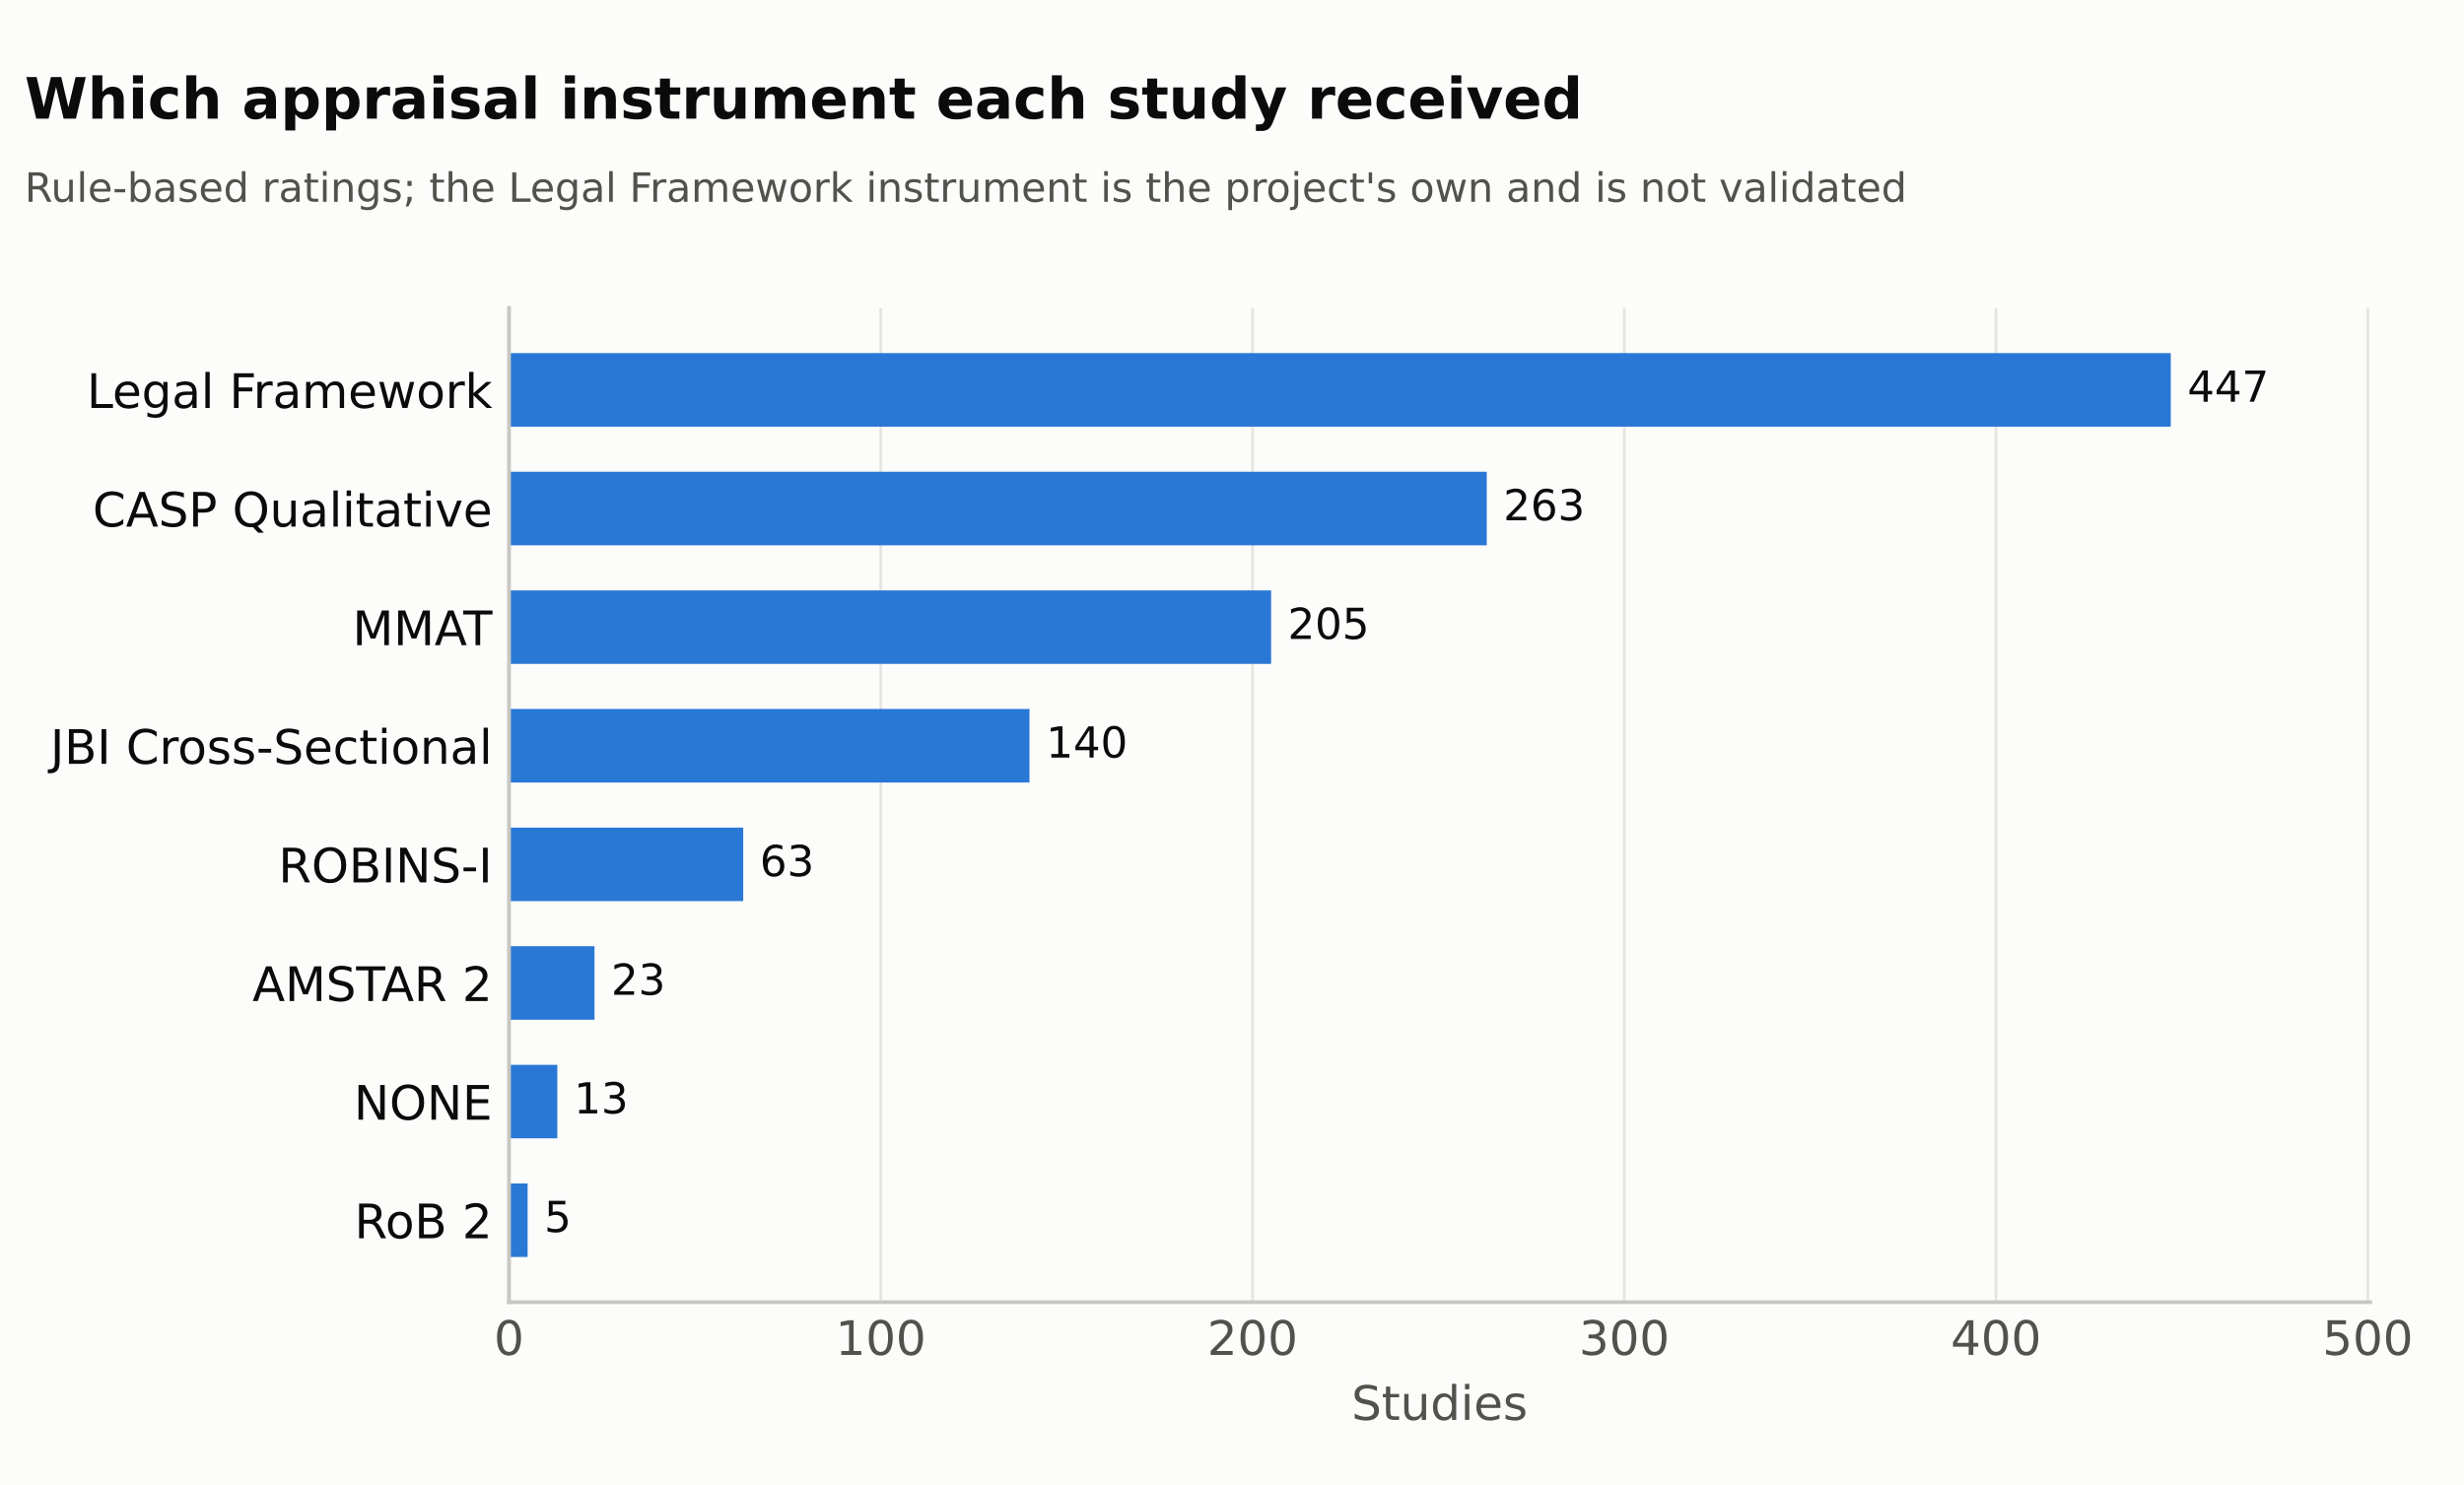
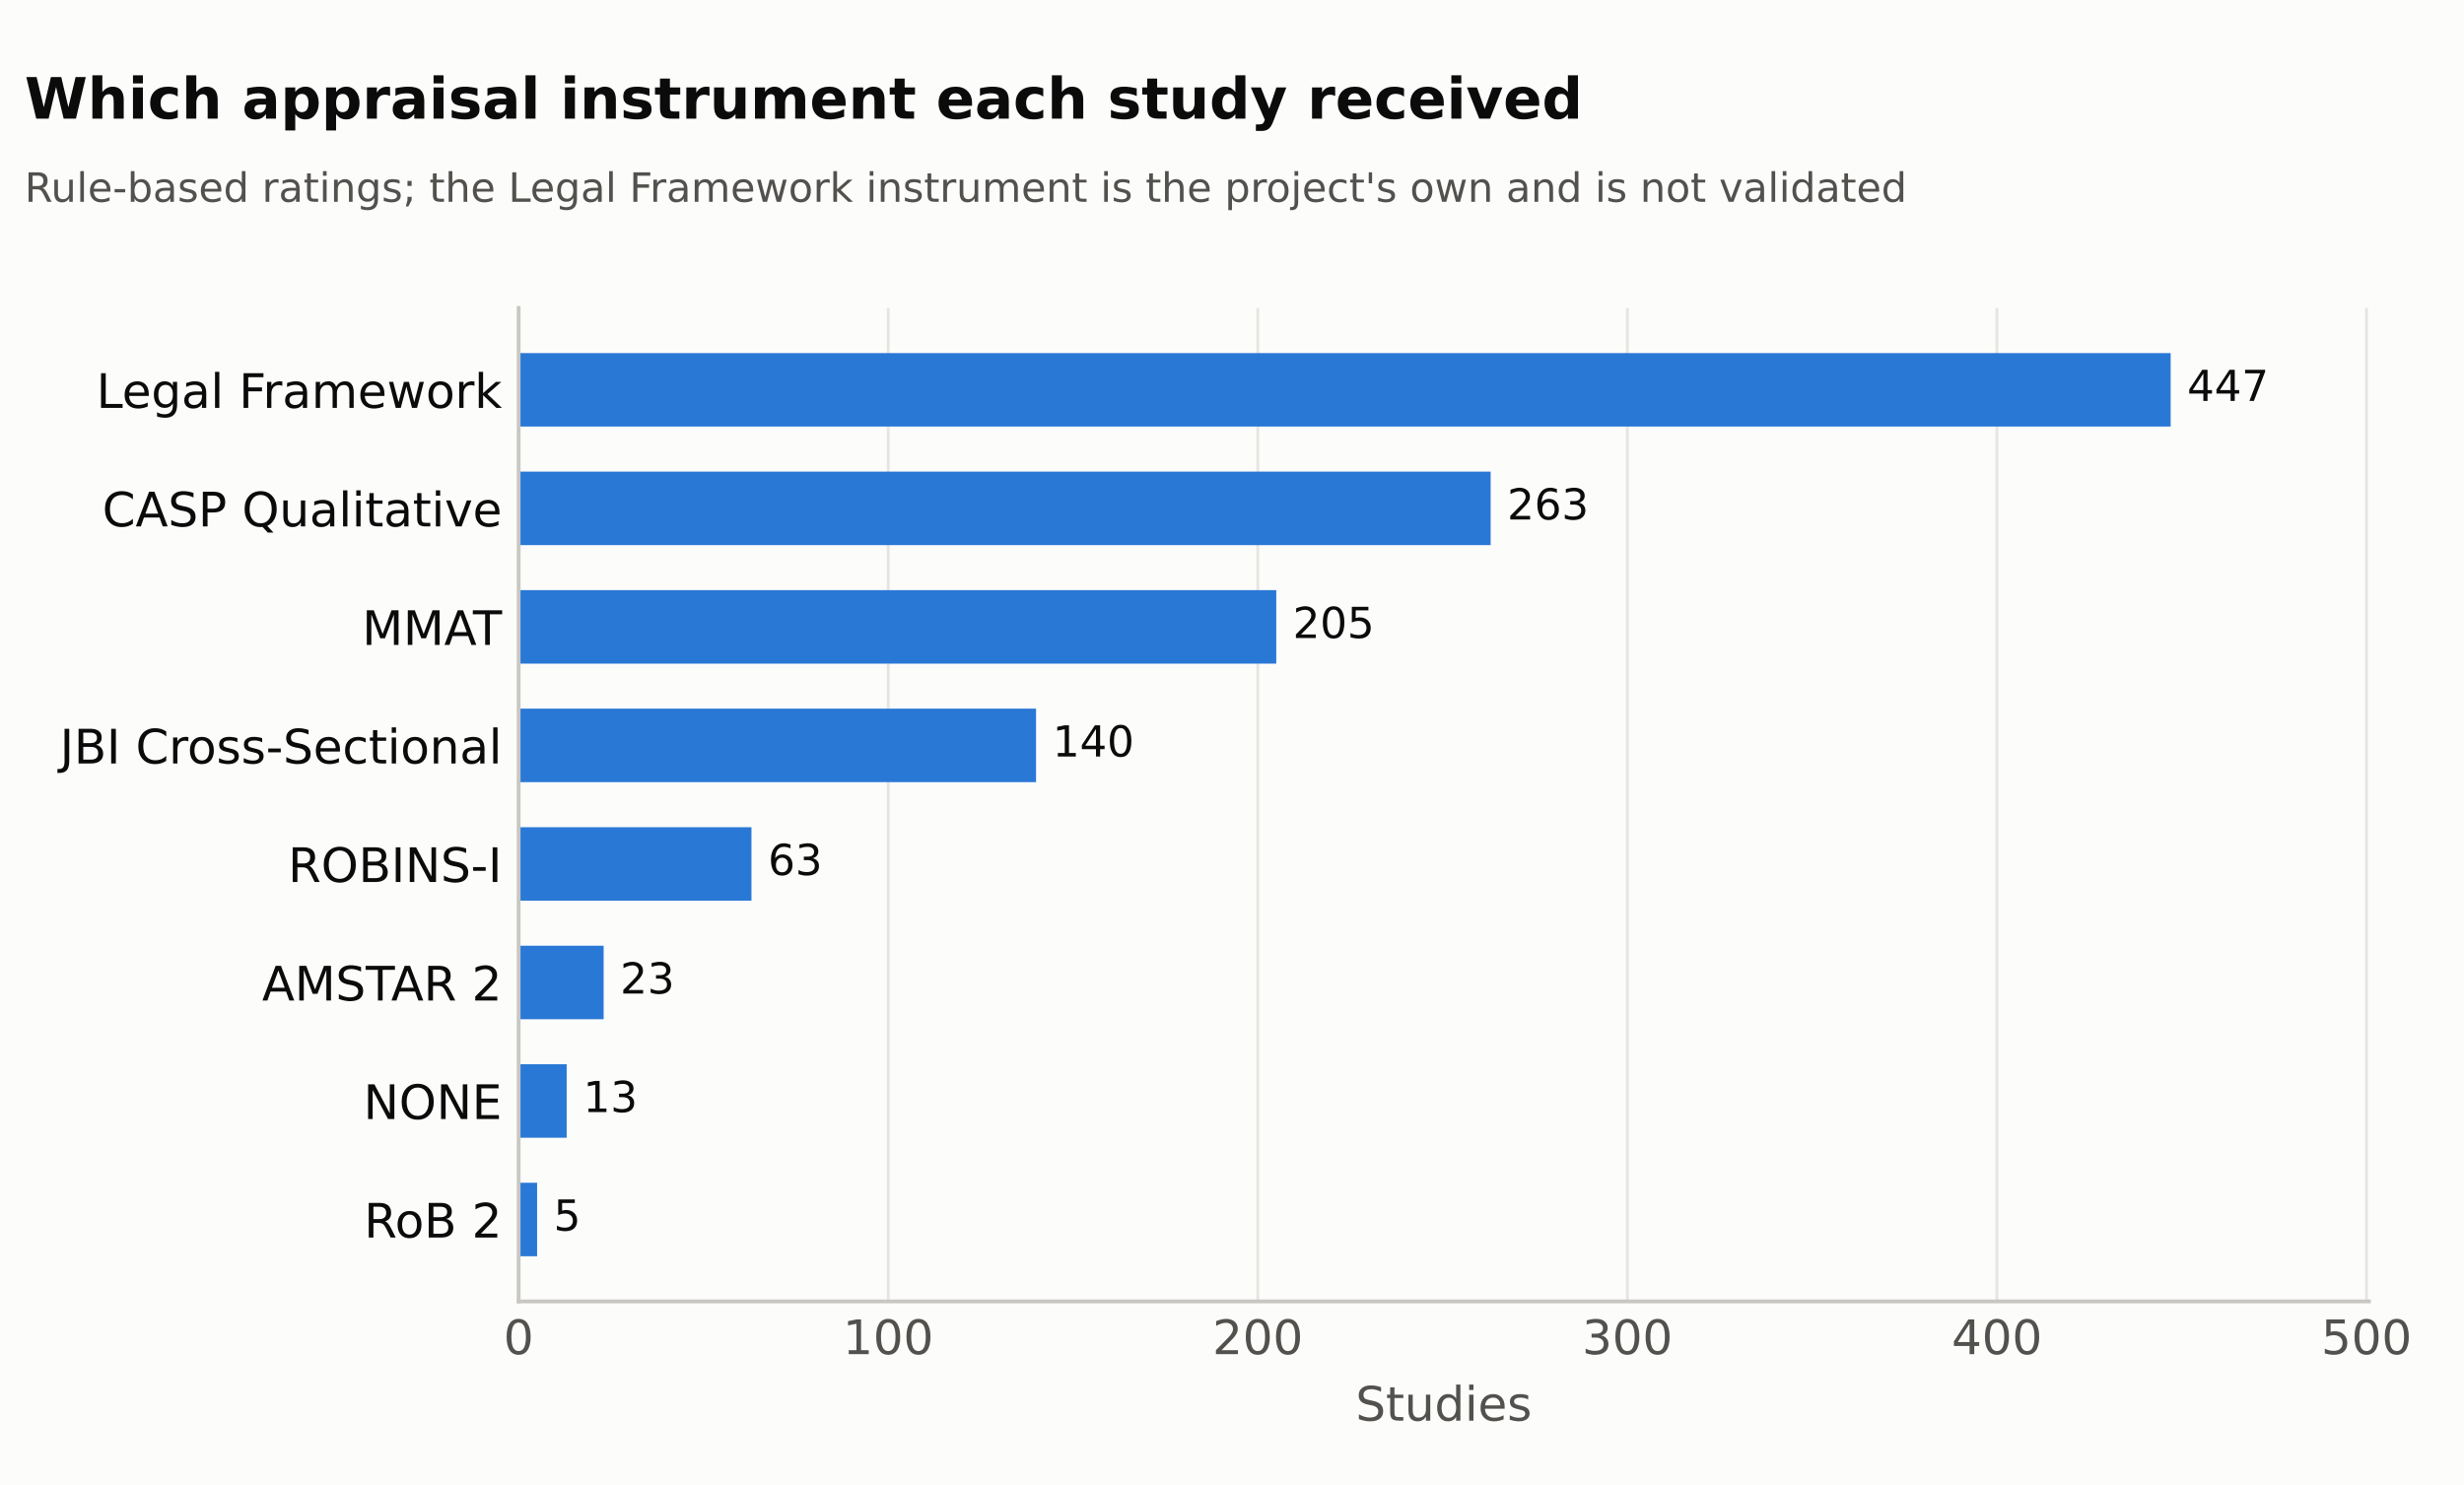
<svg xmlns="http://www.w3.org/2000/svg" width="518.4pt" height="312.48pt" viewBox="0 0 518.4 312.48" version="1.1">
  <defs>
    <style type="text/css">*{stroke-linejoin: round; stroke-linecap: butt}</style>
  </defs>
  <g id="figure_1">
    <g id="patch_1">
      <path d="M 0 312.48  L 518.4 312.48  L 518.4 0  L 0 0  z " style="fill: #fcfcfb" />
    </g>
    <g id="axes_1">
      <g id="patch_2">
-         <path d="M 107.09 274.02  L 498.664 274.02  L 498.664 64.8  L 107.09 64.8  z " style="fill: #fcfcfb" />
+         <path d="M 109.115 273.858  L 498.394 273.858  L 498.394 64.8  L 109.115 64.8  z " style="fill: #fcfcfb" />
      </g>
      <g id="matplotlib.axis_1">
        <g id="xtick_1">
          <g id="line2d_1">
-             <path d="M 107.09 274.02  L 107.09 64.8  " clip-path="url(#p99f43d9179)" style="fill: none; stroke: #e6e5e0; stroke-width: 0.6; stroke-linecap: square" />
+             <path d="M 109.115 273.858  L 109.115 64.8  " clip-path="url(#p3c89b04b15)" style="fill: none; stroke: #e6e5e0; stroke-width: 0.6; stroke-linecap: square" />
          </g>
          <g id="line2d_2" />
          <g id="text_1">
-             <text style="font-size: 10px; font-family: 'DejaVu Sans', 'Bitstream Vera Sans', 'Computer Modern Sans Serif', 'Lucida Grande', 'Verdana', 'Geneva', 'Lucid', 'Arial', 'Helvetica', 'Avant Garde', sans-serif; text-anchor: middle; fill: #52514e" x="107.09" y="285.118" transform="rotate(-0 107.09 285.1184)">0</text>
+             <text style="font-size: 10px; font-family: 'DejaVu Sans', 'Bitstream Vera Sans', 'Computer Modern Sans Serif', 'Lucida Grande', 'Verdana', 'Geneva', 'Lucid', 'Arial', 'Helvetica', 'Avant Garde', sans-serif; text-anchor: middle; fill: #52514e" x="109.115" y="284.955" transform="rotate(-0 109.115 284.9553)">0</text>
          </g>
        </g>
        <g id="xtick_2">
          <g id="line2d_3">
-             <path d="M 185.305 274.02  L 185.305 64.8  " clip-path="url(#p99f43d9179)" style="fill: none; stroke: #e6e5e0; stroke-width: 0.6; stroke-linecap: square" />
+             <path d="M 186.871 273.858  L 186.871 64.8  " clip-path="url(#p3c89b04b15)" style="fill: none; stroke: #e6e5e0; stroke-width: 0.6; stroke-linecap: square" />
          </g>
          <g id="line2d_4" />
          <g id="text_2">
-             <text style="font-size: 10px; font-family: 'DejaVu Sans', 'Bitstream Vera Sans', 'Computer Modern Sans Serif', 'Lucida Grande', 'Verdana', 'Geneva', 'Lucid', 'Arial', 'Helvetica', 'Avant Garde', sans-serif; text-anchor: middle; fill: #52514e" x="185.305" y="285.118" transform="rotate(-0 185.3046 285.1184)">100</text>
+             <text style="font-size: 10px; font-family: 'DejaVu Sans', 'Bitstream Vera Sans', 'Computer Modern Sans Serif', 'Lucida Grande', 'Verdana', 'Geneva', 'Lucid', 'Arial', 'Helvetica', 'Avant Garde', sans-serif; text-anchor: middle; fill: #52514e" x="186.871" y="284.955" transform="rotate(-0 186.8712 284.9553)">100</text>
          </g>
        </g>
        <g id="xtick_3">
          <g id="line2d_5">
-             <path d="M 263.519 274.02  L 263.519 64.8  " clip-path="url(#p99f43d9179)" style="fill: none; stroke: #e6e5e0; stroke-width: 0.6; stroke-linecap: square" />
+             <path d="M 264.627 273.858  L 264.627 64.8  " clip-path="url(#p3c89b04b15)" style="fill: none; stroke: #e6e5e0; stroke-width: 0.6; stroke-linecap: square" />
          </g>
          <g id="line2d_6" />
          <g id="text_3">
-             <text style="font-size: 10px; font-family: 'DejaVu Sans', 'Bitstream Vera Sans', 'Computer Modern Sans Serif', 'Lucida Grande', 'Verdana', 'Geneva', 'Lucid', 'Arial', 'Helvetica', 'Avant Garde', sans-serif; text-anchor: middle; fill: #52514e" x="263.519" y="285.118" transform="rotate(-0 263.5192 285.1184)">200</text>
+             <text style="font-size: 10px; font-family: 'DejaVu Sans', 'Bitstream Vera Sans', 'Computer Modern Sans Serif', 'Lucida Grande', 'Verdana', 'Geneva', 'Lucid', 'Arial', 'Helvetica', 'Avant Garde', sans-serif; text-anchor: middle; fill: #52514e" x="264.627" y="284.955" transform="rotate(-0 264.6274 284.9553)">200</text>
          </g>
        </g>
        <g id="xtick_4">
          <g id="line2d_7">
-             <path d="M 341.734 274.02  L 341.734 64.8  " clip-path="url(#p99f43d9179)" style="fill: none; stroke: #e6e5e0; stroke-width: 0.6; stroke-linecap: square" />
+             <path d="M 342.384 273.858  L 342.384 64.8  " clip-path="url(#p3c89b04b15)" style="fill: none; stroke: #e6e5e0; stroke-width: 0.6; stroke-linecap: square" />
          </g>
          <g id="line2d_8" />
          <g id="text_4">
-             <text style="font-size: 10px; font-family: 'DejaVu Sans', 'Bitstream Vera Sans', 'Computer Modern Sans Serif', 'Lucida Grande', 'Verdana', 'Geneva', 'Lucid', 'Arial', 'Helvetica', 'Avant Garde', sans-serif; text-anchor: middle; fill: #52514e" x="341.734" y="285.118" transform="rotate(-0 341.7338 285.1184)">300</text>
+             <text style="font-size: 10px; font-family: 'DejaVu Sans', 'Bitstream Vera Sans', 'Computer Modern Sans Serif', 'Lucida Grande', 'Verdana', 'Geneva', 'Lucid', 'Arial', 'Helvetica', 'Avant Garde', sans-serif; text-anchor: middle; fill: #52514e" x="342.384" y="284.955" transform="rotate(-0 342.3836 284.9553)">300</text>
          </g>
        </g>
        <g id="xtick_5">
          <g id="line2d_9">
-             <path d="M 419.948 274.02  L 419.948 64.8  " clip-path="url(#p99f43d9179)" style="fill: none; stroke: #e6e5e0; stroke-width: 0.6; stroke-linecap: square" />
+             <path d="M 420.14 273.858  L 420.14 64.8  " clip-path="url(#p3c89b04b15)" style="fill: none; stroke: #e6e5e0; stroke-width: 0.6; stroke-linecap: square" />
          </g>
          <g id="line2d_10" />
          <g id="text_5">
-             <text style="font-size: 10px; font-family: 'DejaVu Sans', 'Bitstream Vera Sans', 'Computer Modern Sans Serif', 'Lucida Grande', 'Verdana', 'Geneva', 'Lucid', 'Arial', 'Helvetica', 'Avant Garde', sans-serif; text-anchor: middle; fill: #52514e" x="419.948" y="285.118" transform="rotate(-0 419.9484 285.1184)">400</text>
+             <text style="font-size: 10px; font-family: 'DejaVu Sans', 'Bitstream Vera Sans', 'Computer Modern Sans Serif', 'Lucida Grande', 'Verdana', 'Geneva', 'Lucid', 'Arial', 'Helvetica', 'Avant Garde', sans-serif; text-anchor: middle; fill: #52514e" x="420.14" y="284.955" transform="rotate(-0 420.1398 284.9553)">400</text>
          </g>
        </g>
        <g id="xtick_6">
          <g id="line2d_11">
-             <path d="M 498.163 274.02  L 498.163 64.8  " clip-path="url(#p99f43d9179)" style="fill: none; stroke: #e6e5e0; stroke-width: 0.6; stroke-linecap: square" />
+             <path d="M 497.896 273.858  L 497.896 64.8  " clip-path="url(#p3c89b04b15)" style="fill: none; stroke: #e6e5e0; stroke-width: 0.6; stroke-linecap: square" />
          </g>
          <g id="line2d_12" />
          <g id="text_6">
-             <text style="font-size: 10px; font-family: 'DejaVu Sans', 'Bitstream Vera Sans', 'Computer Modern Sans Serif', 'Lucida Grande', 'Verdana', 'Geneva', 'Lucid', 'Arial', 'Helvetica', 'Avant Garde', sans-serif; text-anchor: middle; fill: #52514e" x="498.163" y="285.118" transform="rotate(-0 498.163 285.1184)">500</text>
+             <text style="font-size: 10px; font-family: 'DejaVu Sans', 'Bitstream Vera Sans', 'Computer Modern Sans Serif', 'Lucida Grande', 'Verdana', 'Geneva', 'Lucid', 'Arial', 'Helvetica', 'Avant Garde', sans-serif; text-anchor: middle; fill: #52514e" x="497.896" y="284.955" transform="rotate(-0 497.896 284.9553)">500</text>
          </g>
        </g>
        <g id="text_7">
-           <text style="font-size: 10px; font-family: 'DejaVu Sans', 'Bitstream Vera Sans', 'Computer Modern Sans Serif', 'Lucida Grande', 'Verdana', 'Geneva', 'Lucid', 'Arial', 'Helvetica', 'Avant Garde', sans-serif; text-anchor: middle; fill: #52514e" x="302.877" y="298.797" transform="rotate(-0 302.8768 298.7966)">Studies</text>
+           <text style="font-size: 10px; font-family: 'DejaVu Sans', 'Bitstream Vera Sans', 'Computer Modern Sans Serif', 'Lucida Grande', 'Verdana', 'Geneva', 'Lucid', 'Arial', 'Helvetica', 'Avant Garde', sans-serif; text-anchor: middle; fill: #52514e" x="303.754" y="298.956" transform="rotate(-0 303.7543 298.9561)">Studies</text>
        </g>
      </g>
      <g id="matplotlib.axis_2">
        <g id="ytick_1">
          <g id="line2d_13" />
          <g id="text_8">
-             <text style="font-size: 10px; font-family: 'DejaVu Sans', 'Bitstream Vera Sans', 'Computer Modern Sans Serif', 'Lucida Grande', 'Verdana', 'Geneva', 'Lucid', 'Arial', 'Helvetica', 'Avant Garde', sans-serif; text-anchor: end; fill: #0b0b0b" x="103.59" y="85.847" transform="rotate(-0 103.59 85.84701)">Legal Framework</text>
+             <text style="font-size: 10px; font-family: 'DejaVu Sans', 'Bitstream Vera Sans', 'Computer Modern Sans Serif', 'Lucida Grande', 'Verdana', 'Geneva', 'Lucid', 'Arial', 'Helvetica', 'Avant Garde', sans-serif; text-anchor: end; fill: #0b0b0b" x="105.615" y="85.834" transform="rotate(-0 105.615 85.83363)">Legal Framework</text>
          </g>
        </g>
        <g id="ytick_2">
          <g id="line2d_14" />
          <g id="text_9">
-             <text style="font-size: 10px; font-family: 'DejaVu Sans', 'Bitstream Vera Sans', 'Computer Modern Sans Serif', 'Lucida Grande', 'Verdana', 'Geneva', 'Lucid', 'Arial', 'Helvetica', 'Avant Garde', sans-serif; text-anchor: end; fill: #0b0b0b" x="103.59" y="110.808" transform="rotate(-0 103.59 110.8076)">CASP Qualitative</text>
+             <text style="font-size: 10px; font-family: 'DejaVu Sans', 'Bitstream Vera Sans', 'Computer Modern Sans Serif', 'Lucida Grande', 'Verdana', 'Geneva', 'Lucid', 'Arial', 'Helvetica', 'Avant Garde', sans-serif; text-anchor: end; fill: #0b0b0b" x="105.615" y="110.775" transform="rotate(-0 105.615 110.7749)">CASP Qualitative</text>
          </g>
        </g>
        <g id="ytick_3">
          <g id="line2d_15" />
          <g id="text_10">
-             <text style="font-size: 10px; font-family: 'DejaVu Sans', 'Bitstream Vera Sans', 'Computer Modern Sans Serif', 'Lucida Grande', 'Verdana', 'Geneva', 'Lucid', 'Arial', 'Helvetica', 'Avant Garde', sans-serif; text-anchor: end; fill: #0b0b0b" x="103.59" y="135.768" transform="rotate(-0 103.59 135.7683)">MMAT</text>
+             <text style="font-size: 10px; font-family: 'DejaVu Sans', 'Bitstream Vera Sans', 'Computer Modern Sans Serif', 'Lucida Grande', 'Verdana', 'Geneva', 'Lucid', 'Arial', 'Helvetica', 'Avant Garde', sans-serif; text-anchor: end; fill: #0b0b0b" x="105.615" y="135.716" transform="rotate(-0 105.615 135.7158)">MMAT</text>
          </g>
        </g>
        <g id="ytick_4">
          <g id="line2d_16" />
          <g id="text_11">
-             <text style="font-size: 10px; font-family: 'DejaVu Sans', 'Bitstream Vera Sans', 'Computer Modern Sans Serif', 'Lucida Grande', 'Verdana', 'Geneva', 'Lucid', 'Arial', 'Helvetica', 'Avant Garde', sans-serif; text-anchor: end; fill: #0b0b0b" x="103.59" y="160.729" transform="rotate(-0 103.59 160.7289)">JBI Cross-Sectional</text>
+             <text style="font-size: 10px; font-family: 'DejaVu Sans', 'Bitstream Vera Sans', 'Computer Modern Sans Serif', 'Lucida Grande', 'Verdana', 'Geneva', 'Lucid', 'Arial', 'Helvetica', 'Avant Garde', sans-serif; text-anchor: end; fill: #0b0b0b" x="105.615" y="160.657" transform="rotate(-0 105.615 160.6574)">JBI Cross-Sectional</text>
          </g>
        </g>
        <g id="ytick_5">
          <g id="line2d_17" />
          <g id="text_12">
-             <text style="font-size: 10px; font-family: 'DejaVu Sans', 'Bitstream Vera Sans', 'Computer Modern Sans Serif', 'Lucida Grande', 'Verdana', 'Geneva', 'Lucid', 'Arial', 'Helvetica', 'Avant Garde', sans-serif; text-anchor: end; fill: #0b0b0b" x="103.59" y="185.69" transform="rotate(-0 103.59 185.6895)">ROBINS-I</text>
+             <text style="font-size: 10px; font-family: 'DejaVu Sans', 'Bitstream Vera Sans', 'Computer Modern Sans Serif', 'Lucida Grande', 'Verdana', 'Geneva', 'Lucid', 'Arial', 'Helvetica', 'Avant Garde', sans-serif; text-anchor: end; fill: #0b0b0b" x="105.615" y="185.598" transform="rotate(-0 105.615 185.5983)">ROBINS-I</text>
          </g>
        </g>
        <g id="ytick_6">
          <g id="line2d_18" />
          <g id="text_13">
-             <text style="font-size: 10px; font-family: 'DejaVu Sans', 'Bitstream Vera Sans', 'Computer Modern Sans Serif', 'Lucida Grande', 'Verdana', 'Geneva', 'Lucid', 'Arial', 'Helvetica', 'Avant Garde', sans-serif; text-anchor: end; fill: #0b0b0b" x="103.59" y="210.65" transform="rotate(-0 103.59 210.6502)">AMSTAR 2</text>
+             <text style="font-size: 10px; font-family: 'DejaVu Sans', 'Bitstream Vera Sans', 'Computer Modern Sans Serif', 'Lucida Grande', 'Verdana', 'Geneva', 'Lucid', 'Arial', 'Helvetica', 'Avant Garde', sans-serif; text-anchor: end; fill: #0b0b0b" x="105.615" y="210.54" transform="rotate(-0 105.615 210.5395)">AMSTAR 2</text>
          </g>
        </g>
        <g id="ytick_7">
          <g id="line2d_19" />
          <g id="text_14">
-             <text style="font-size: 10px; font-family: 'DejaVu Sans', 'Bitstream Vera Sans', 'Computer Modern Sans Serif', 'Lucida Grande', 'Verdana', 'Geneva', 'Lucid', 'Arial', 'Helvetica', 'Avant Garde', sans-serif; text-anchor: end; fill: #0b0b0b" x="103.59" y="235.611" transform="rotate(-0 103.59 235.6108)">NONE</text>
+             <text style="font-size: 10px; font-family: 'DejaVu Sans', 'Bitstream Vera Sans', 'Computer Modern Sans Serif', 'Lucida Grande', 'Verdana', 'Geneva', 'Lucid', 'Arial', 'Helvetica', 'Avant Garde', sans-serif; text-anchor: end; fill: #0b0b0b" x="105.615" y="235.481" transform="rotate(-0 105.615 235.4808)">NONE</text>
          </g>
        </g>
        <g id="ytick_8">
          <g id="line2d_20" />
          <g id="text_15">
-             <text style="font-size: 10px; font-family: 'DejaVu Sans', 'Bitstream Vera Sans', 'Computer Modern Sans Serif', 'Lucida Grande', 'Verdana', 'Geneva', 'Lucid', 'Arial', 'Helvetica', 'Avant Garde', sans-serif; text-anchor: end; fill: #0b0b0b" x="103.59" y="260.571" transform="rotate(-0 103.59 260.5714)">RoB 2</text>
+             <text style="font-size: 10px; font-family: 'DejaVu Sans', 'Bitstream Vera Sans', 'Computer Modern Sans Serif', 'Lucida Grande', 'Verdana', 'Geneva', 'Lucid', 'Arial', 'Helvetica', 'Avant Garde', sans-serif; text-anchor: end; fill: #0b0b0b" x="105.615" y="260.422" transform="rotate(-0 105.615 260.4221)">RoB 2</text>
          </g>
        </g>
      </g>
      <g id="patch_3">
-         <path d="M 107.09 74.31  L 456.709 74.31  L 456.709 89.786  L 107.09 89.786  z " clip-path="url(#p99f43d9179)" style="fill: #2a78d6" />
+         <path d="M 109.115 74.303  L 456.685 74.303  L 456.685 89.766  L 109.115 89.766  z " clip-path="url(#p3c89b04b15)" style="fill: #2a78d6" />
      </g>
      <g id="patch_4">
-         <path d="M 107.09 99.271  L 312.794 99.271  L 312.794 114.746  L 107.09 114.746  z " clip-path="url(#p99f43d9179)" style="fill: #2a78d6" />
+         <path d="M 109.115 99.244  L 313.614 99.244  L 313.614 114.707  L 109.115 114.707  z " clip-path="url(#p3c89b04b15)" style="fill: #2a78d6" />
      </g>
      <g id="patch_5">
-         <path d="M 107.09 124.231  L 267.43 124.231  L 267.43 139.707  L 107.09 139.707  z " clip-path="url(#p99f43d9179)" style="fill: #2a78d6" />
+         <path d="M 109.115 124.185  L 268.515 124.185  L 268.515 139.649  L 109.115 139.649  z " clip-path="url(#p3c89b04b15)" style="fill: #2a78d6" />
      </g>
      <g id="patch_6">
-         <path d="M 107.09 149.192  L 216.59 149.192  L 216.59 164.667  L 107.09 164.667  z " clip-path="url(#p99f43d9179)" style="fill: #2a78d6" />
+         <path d="M 109.115 149.126  L 217.974 149.126  L 217.974 164.59  L 109.115 164.59  z " clip-path="url(#p3c89b04b15)" style="fill: #2a78d6" />
      </g>
      <g id="patch_7">
-         <path d="M 107.09 174.153  L 156.365 174.153  L 156.365 189.628  L 107.09 189.628  z " clip-path="url(#p99f43d9179)" style="fill: #2a78d6" />
+         <path d="M 109.115 174.068  L 158.101 174.068  L 158.101 189.531  L 109.115 189.531  z " clip-path="url(#p3c89b04b15)" style="fill: #2a78d6" />
      </g>
      <g id="patch_8">
-         <path d="M 107.09 199.113  L 125.079 199.113  L 125.079 214.589  L 107.09 214.589  z " clip-path="url(#p99f43d9179)" style="fill: #2a78d6" />
+         <path d="M 109.115 199.009  L 126.999 199.009  L 126.999 214.473  L 109.115 214.473  z " clip-path="url(#p3c89b04b15)" style="fill: #2a78d6" />
      </g>
      <g id="patch_9">
-         <path d="M 107.09 224.074  L 117.258 224.074  L 117.258 239.549  L 107.09 239.549  z " clip-path="url(#p99f43d9179)" style="fill: #2a78d6" />
+         <path d="M 109.115 223.95  L 119.223 223.95  L 119.223 239.414  L 109.115 239.414  z " clip-path="url(#p3c89b04b15)" style="fill: #2a78d6" />
      </g>
      <g id="patch_10">
-         <path d="M 107.09 249.034  L 111.001 249.034  L 111.001 264.51  L 107.09 264.51  z " clip-path="url(#p99f43d9179)" style="fill: #2a78d6" />
+         <path d="M 109.115 248.891  L 113.003 248.891  L 113.003 264.355  L 109.115 264.355  z " clip-path="url(#p3c89b04b15)" style="fill: #2a78d6" />
      </g>
      <g id="patch_11">
-         <path d="M 107.09 274.02  L 107.09 64.8  " style="fill: none; stroke: #c8c7c1; stroke-width: 0.8; stroke-linejoin: miter; stroke-linecap: square" />
+         <path d="M 109.115 273.858  L 109.115 64.8  " style="fill: none; stroke: #c8c7c1; stroke-width: 0.8; stroke-linejoin: miter; stroke-linecap: square" />
      </g>
      <g id="patch_12">
-         <path d="M 107.09 274.02  L 498.664 274.02  " style="fill: none; stroke: #c8c7c1; stroke-width: 0.8; stroke-linejoin: miter; stroke-linecap: square" />
+         <path d="M 109.115 273.858  L 498.394 273.858  " style="fill: none; stroke: #c8c7c1; stroke-width: 0.8; stroke-linejoin: miter; stroke-linecap: square" />
      </g>
      <g id="text_16">
-         <text style="font-size: 9px; font-family: 'DejaVu Sans', 'Bitstream Vera Sans', 'Computer Modern Sans Serif', 'Lucida Grande', 'Verdana', 'Geneva', 'Lucid', 'Arial', 'Helvetica', 'Avant Garde', sans-serif; text-anchor: start; fill: #0b0b0b" x="460.205" y="84.531" transform="rotate(-0 460.2055 84.53123)">447</text>
+         <text style="font-size: 9px; font-family: 'DejaVu Sans', 'Bitstream Vera Sans', 'Computer Modern Sans Serif', 'Lucida Grande', 'Verdana', 'Geneva', 'Lucid', 'Arial', 'Helvetica', 'Avant Garde', sans-serif; text-anchor: start; fill: #0b0b0b" x="460.161" y="84.372" transform="rotate(-0 460.1609 84.3723)">447</text>
      </g>
      <g id="text_17">
-         <text style="font-size: 9px; font-family: 'DejaVu Sans', 'Bitstream Vera Sans', 'Computer Modern Sans Serif', 'Lucida Grande', 'Verdana', 'Geneva', 'Lucid', 'Arial', 'Helvetica', 'Avant Garde', sans-serif; text-anchor: start; fill: #0b0b0b" x="316.291" y="109.492" transform="rotate(-0 316.2906 109.4919)">263</text>
+         <text style="font-size: 9px; font-family: 'DejaVu Sans', 'Bitstream Vera Sans', 'Computer Modern Sans Serif', 'Lucida Grande', 'Verdana', 'Geneva', 'Lucid', 'Arial', 'Helvetica', 'Avant Garde', sans-serif; text-anchor: start; fill: #0b0b0b" x="317.089" y="109.314" transform="rotate(-0 317.0895 109.3136)">263</text>
      </g>
      <g id="text_18">
-         <text style="font-size: 9px; font-family: 'DejaVu Sans', 'Bitstream Vera Sans', 'Computer Modern Sans Serif', 'Lucida Grande', 'Verdana', 'Geneva', 'Lucid', 'Arial', 'Helvetica', 'Avant Garde', sans-serif; text-anchor: start; fill: #0b0b0b" x="270.926" y="134.452" transform="rotate(-0 270.9261 134.4525)">205</text>
+         <text style="font-size: 9px; font-family: 'DejaVu Sans', 'Bitstream Vera Sans', 'Computer Modern Sans Serif', 'Lucida Grande', 'Verdana', 'Geneva', 'Lucid', 'Arial', 'Helvetica', 'Avant Garde', sans-serif; text-anchor: start; fill: #0b0b0b" x="271.991" y="134.255" transform="rotate(-0 271.9909 134.2548)">205</text>
      </g>
      <g id="text_19">
-         <text style="font-size: 9px; font-family: 'DejaVu Sans', 'Bitstream Vera Sans', 'Computer Modern Sans Serif', 'Lucida Grande', 'Verdana', 'Geneva', 'Lucid', 'Arial', 'Helvetica', 'Avant Garde', sans-serif; text-anchor: start; fill: #0b0b0b" x="220.087" y="159.413" transform="rotate(-0 220.0866 159.4131)">140</text>
+         <text style="font-size: 9px; font-family: 'DejaVu Sans', 'Bitstream Vera Sans', 'Computer Modern Sans Serif', 'Lucida Grande', 'Verdana', 'Geneva', 'Lucid', 'Arial', 'Helvetica', 'Avant Garde', sans-serif; text-anchor: start; fill: #0b0b0b" x="221.449" y="159.196" transform="rotate(-0 221.4494 159.1961)">140</text>
      </g>
      <g id="text_20">
-         <text style="font-size: 9px; font-family: 'DejaVu Sans', 'Bitstream Vera Sans', 'Computer Modern Sans Serif', 'Lucida Grande', 'Verdana', 'Geneva', 'Lucid', 'Arial', 'Helvetica', 'Avant Garde', sans-serif; text-anchor: start; fill: #0b0b0b" x="159.861" y="184.374" transform="rotate(-0 159.8614 184.3738)">63</text>
+         <text style="font-size: 9px; font-family: 'DejaVu Sans', 'Bitstream Vera Sans', 'Computer Modern Sans Serif', 'Lucida Grande', 'Verdana', 'Geneva', 'Lucid', 'Arial', 'Helvetica', 'Avant Garde', sans-serif; text-anchor: start; fill: #0b0b0b" x="161.577" y="184.137" transform="rotate(-0 161.5771 184.1373)">63</text>
      </g>
      <g id="text_21">
-         <text style="font-size: 9px; font-family: 'DejaVu Sans', 'Bitstream Vera Sans', 'Computer Modern Sans Serif', 'Lucida Grande', 'Verdana', 'Geneva', 'Lucid', 'Arial', 'Helvetica', 'Avant Garde', sans-serif; text-anchor: start; fill: #0b0b0b" x="128.576" y="209.334" transform="rotate(-0 128.5756 209.3344)">23</text>
+         <text style="font-size: 9px; font-family: 'DejaVu Sans', 'Bitstream Vera Sans', 'Computer Modern Sans Serif', 'Lucida Grande', 'Verdana', 'Geneva', 'Lucid', 'Arial', 'Helvetica', 'Avant Garde', sans-serif; text-anchor: start; fill: #0b0b0b" x="130.475" y="209.079" transform="rotate(-0 130.4746 209.0786)">23</text>
      </g>
      <g id="text_22">
-         <text style="font-size: 9px; font-family: 'DejaVu Sans', 'Bitstream Vera Sans', 'Computer Modern Sans Serif', 'Lucida Grande', 'Verdana', 'Geneva', 'Lucid', 'Arial', 'Helvetica', 'Avant Garde', sans-serif; text-anchor: start; fill: #0b0b0b" x="120.754" y="234.295" transform="rotate(-0 120.7541 234.295)">13</text>
+         <text style="font-size: 9px; font-family: 'DejaVu Sans', 'Bitstream Vera Sans', 'Computer Modern Sans Serif', 'Lucida Grande', 'Verdana', 'Geneva', 'Lucid', 'Arial', 'Helvetica', 'Avant Garde', sans-serif; text-anchor: start; fill: #0b0b0b" x="122.699" y="234.02" transform="rotate(-0 122.699 234.0199)">13</text>
      </g>
      <g id="text_23">
-         <text style="font-size: 9px; font-family: 'DejaVu Sans', 'Bitstream Vera Sans', 'Computer Modern Sans Serif', 'Lucida Grande', 'Verdana', 'Geneva', 'Lucid', 'Arial', 'Helvetica', 'Avant Garde', sans-serif; text-anchor: start; fill: #0b0b0b" x="114.497" y="259.256" transform="rotate(-0 114.4969 259.2556)">5</text>
+         <text style="font-size: 9px; font-family: 'DejaVu Sans', 'Bitstream Vera Sans', 'Computer Modern Sans Serif', 'Lucida Grande', 'Verdana', 'Geneva', 'Lucid', 'Arial', 'Helvetica', 'Avant Garde', sans-serif; text-anchor: start; fill: #0b0b0b" x="116.479" y="258.961" transform="rotate(-0 116.4785 258.9611)">5</text>
      </g>
    </g>
    <g id="text_24">
      <text style="font-weight: 700; font-size: 12px; font-family: 'DejaVu Sans', 'Bitstream Vera Sans', 'Computer Modern Sans Serif', 'Lucida Grande', 'Verdana', 'Geneva', 'Lucid', 'Arial', 'Helvetica', 'Avant Garde', sans-serif; text-anchor: start; fill: #0b0b0b" x="5.184" y="24.958" transform="rotate(-0 5.184 24.95812)">Which appraisal instrument each study received</text>
    </g>
    <g id="text_25">
      <text style="font-size: 8.5px; font-family: 'DejaVu Sans', 'Bitstream Vera Sans', 'Computer Modern Sans Serif', 'Lucida Grande', 'Verdana', 'Geneva', 'Lucid', 'Arial', 'Helvetica', 'Avant Garde', sans-serif; text-anchor: start; fill: #52514e" x="5.184" y="42.459" transform="rotate(-0 5.184 42.45867)">Rule-based ratings; the Legal Framework instrument is the project's own and is not validated</text>
    </g>
  </g>
  <defs>
-     <clipPath id="p99f43d9179">
-       <rect x="107.09" y="64.8" width="391.574" height="209.22" />
+     <clipPath id="p3c89b04b15">
+       <rect x="109.115" y="64.8" width="389.279" height="209.058" />
    </clipPath>
  </defs>
</svg>
